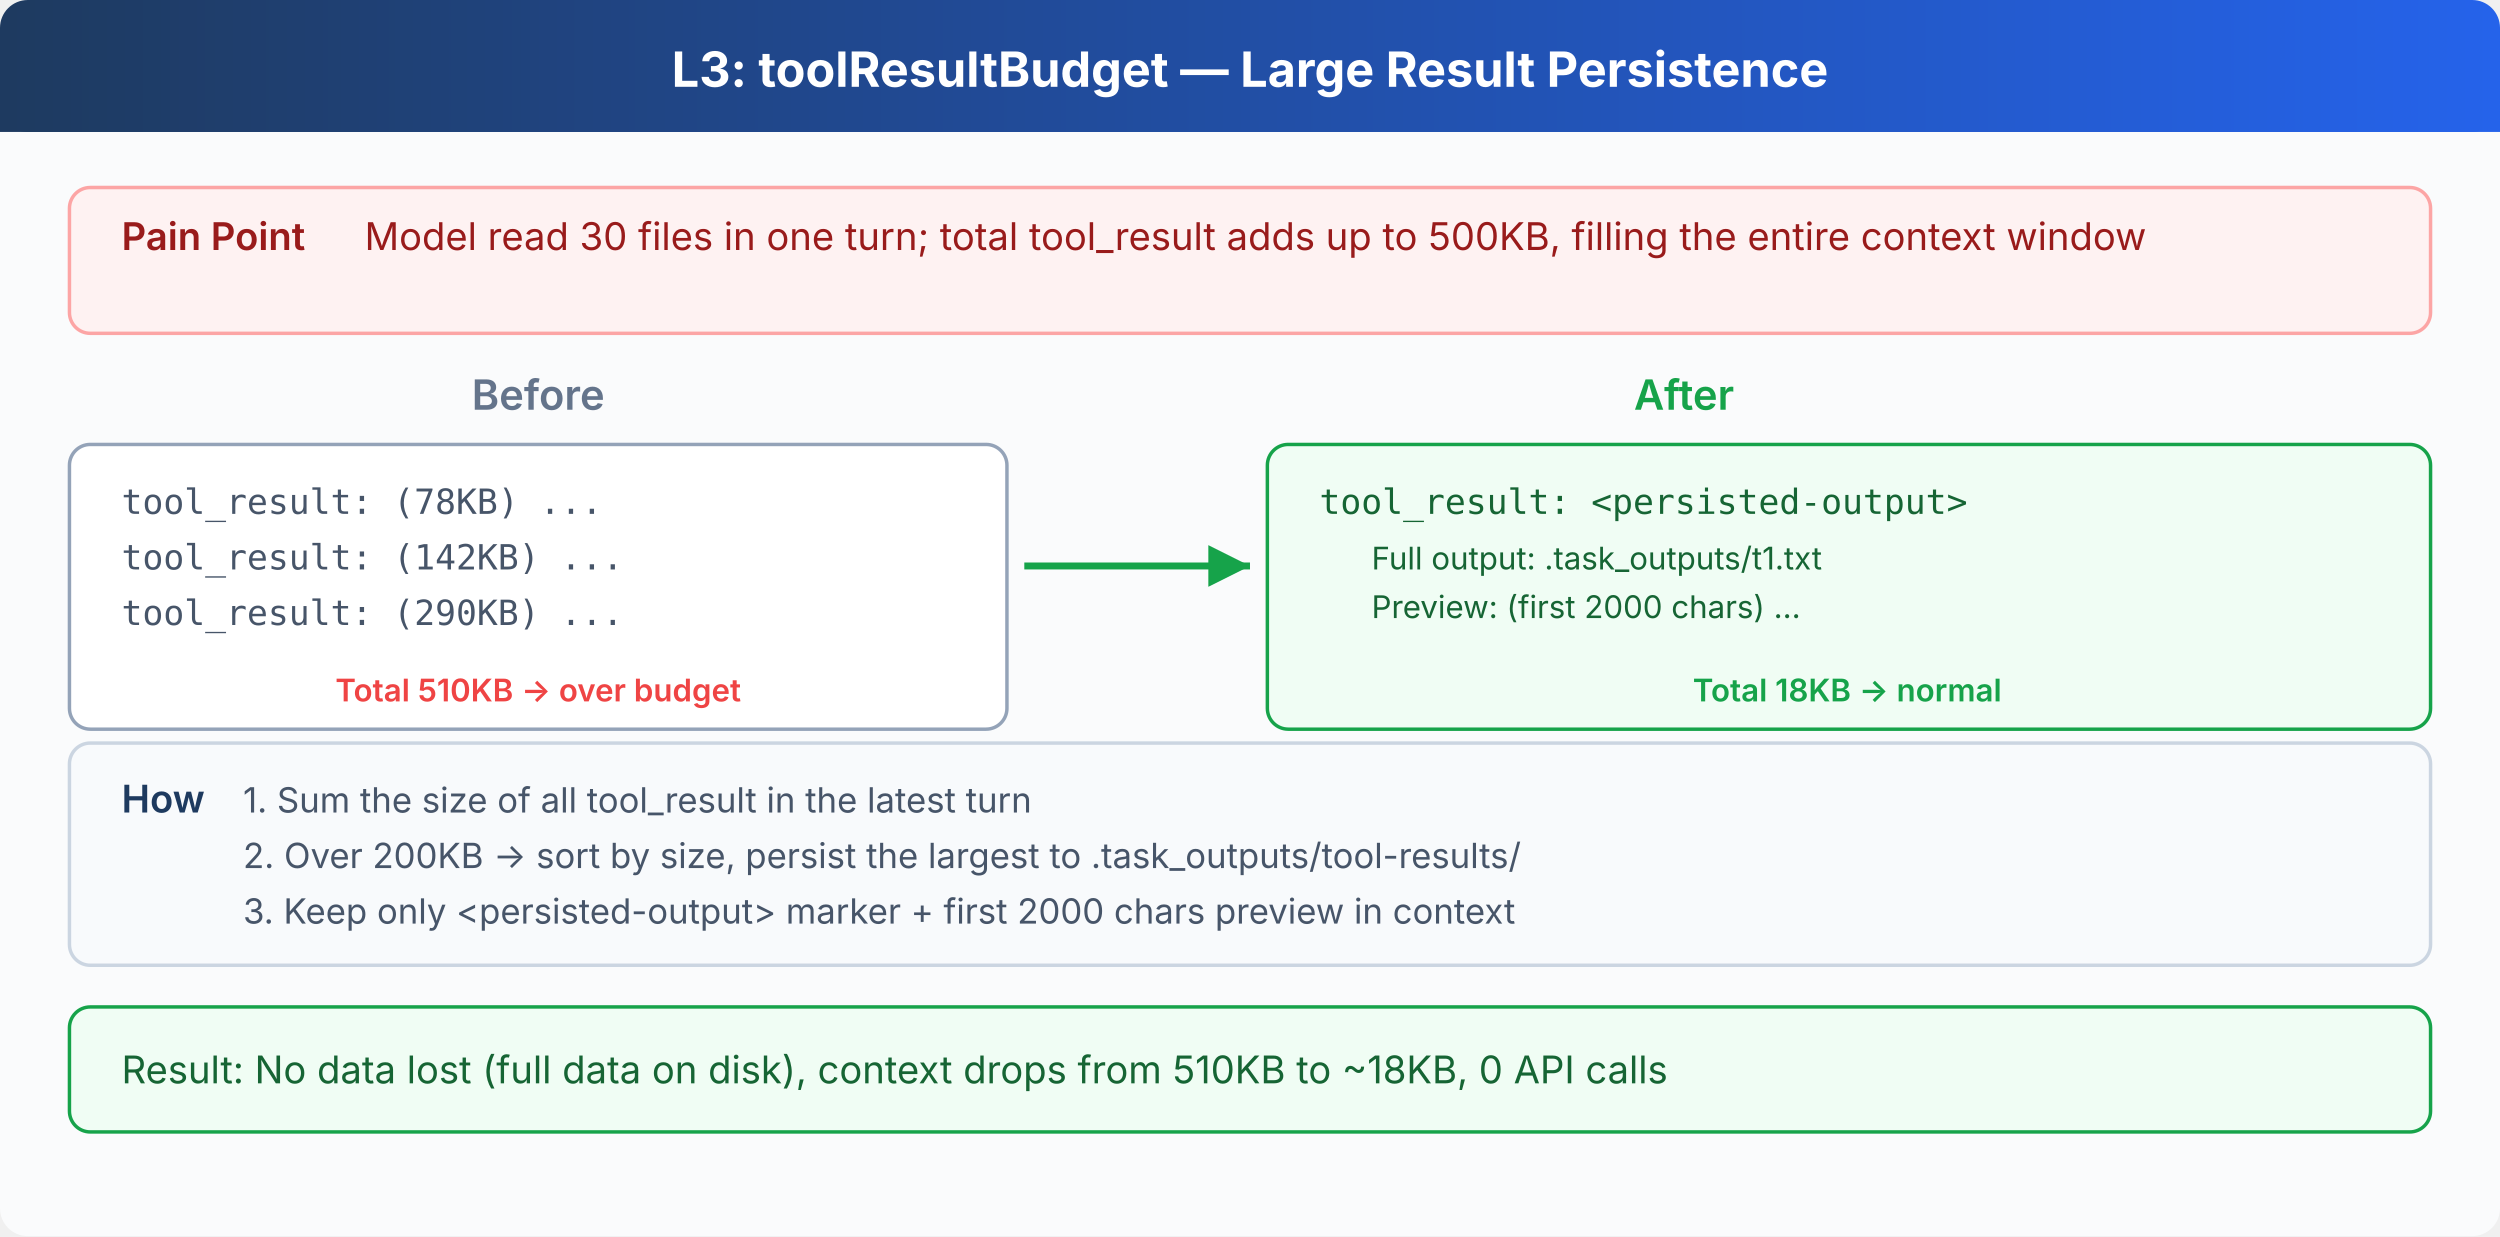
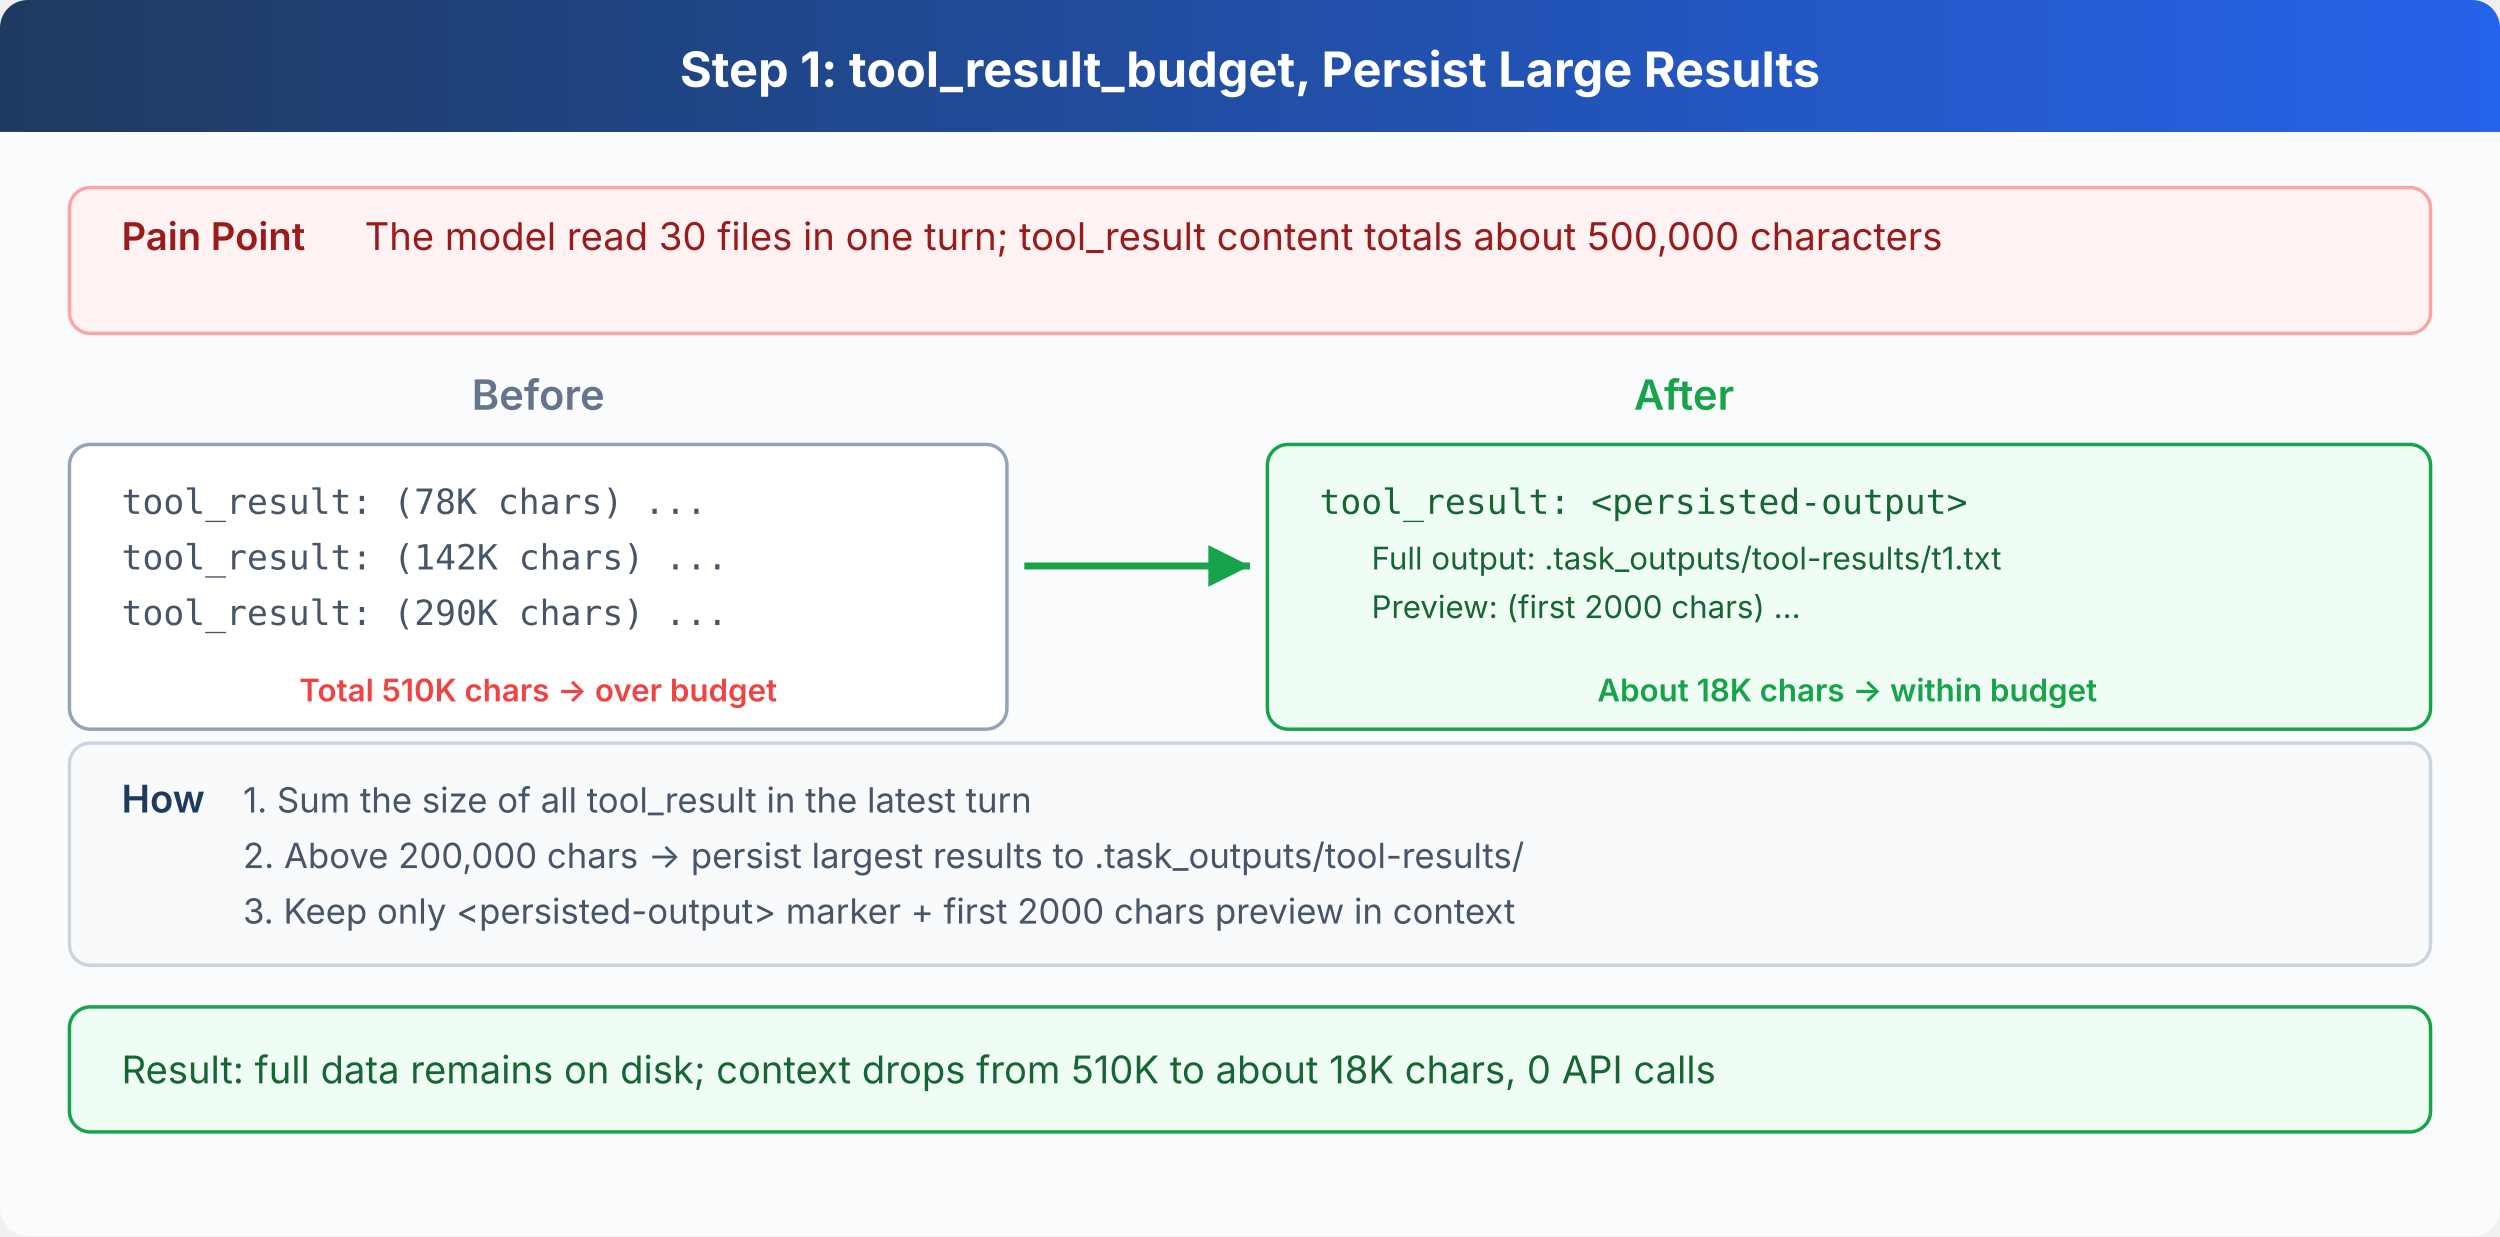
<svg xmlns="http://www.w3.org/2000/svg" viewBox="0 0 720 356" font-family="system-ui, -apple-system, sans-serif">
  <defs>
    <linearGradient id="header" x1="0" y1="0" x2="1" y2="0">
      <stop offset="0%" stop-color="#1e3a5f" />
      <stop offset="100%" stop-color="#2563eb" />
    </linearGradient>
    <marker id="arrow" viewBox="0 0 10 10" refX="10" refY="5" markerWidth="6" markerHeight="6" orient="auto-start-reverse">
      <path d="M 0 0 L 10 5 L 0 10 z" fill="#16a34a" />
    </marker>
  </defs>
  <rect width="720" height="356" fill="#fafbfc" rx="8" />
  <rect x="0" y="0" width="720" height="38" fill="url(#header)" rx="8" />
  <rect x="0" y="30" width="720" height="8" fill="url(#header)" />
-   <text x="360" y="25" fill="#fff" font-size="14" font-weight="700" text-anchor="middle">L3: toolResultBudget — Large Result Persistence</text>
+   <text x="360" y="25" fill="#fff" font-size="14" font-weight="700" text-anchor="middle">Step 1: tool_result_budget, Persist Large Results</text>
  <rect x="20" y="54" width="680" height="42" rx="6" fill="#fef2f2" stroke="#fca5a5" stroke-width="1" />
  <text x="35" y="72" fill="#991b1b" font-size="11" font-weight="600">Pain Point</text>
-   <text x="105" y="72" fill="#991b1b" font-size="11">Model read 30 files in one turn; total tool_result adds up to 500KB, filling the entire context window</text>
+   <text x="105" y="72" fill="#991b1b" font-size="11">The model read 30 files in one turn; tool_result content totals about 500,000 characters</text>
  <text x="155" y="118" fill="#64748b" font-size="12" font-weight="600" text-anchor="middle">Before</text>
  <rect x="20" y="128" width="270" height="82" rx="6" fill="#fff" stroke="#94a3b8" stroke-width="1" />
-   <text x="35" y="148" fill="#475569" font-size="10" font-family="monospace">tool_result: (78KB)  ...</text>
-   <text x="35" y="164" fill="#475569" font-size="10" font-family="monospace">tool_result: (142KB) ...</text>
-   <text x="35" y="180" fill="#475569" font-size="10" font-family="monospace">tool_result: (290KB) ...</text>
-   <text x="155" y="202" fill="#ef4444" font-size="9" font-weight="600" text-anchor="middle">Total 510KB → over budget</text>
+   <text x="35" y="148" fill="#475569" font-size="10" font-family="monospace">tool_result: (78K chars)  ...</text>
+   <text x="35" y="164" fill="#475569" font-size="10" font-family="monospace">tool_result: (142K chars) ...</text>
+   <text x="35" y="180" fill="#475569" font-size="10" font-family="monospace">tool_result: (290K chars) ...</text>
+   <text x="155" y="202" fill="#ef4444" font-size="9" font-weight="600" text-anchor="middle">Total 510K chars → over budget</text>
  <line x1="295" y1="163" x2="360" y2="163" stroke="#16a34a" stroke-width="2" marker-end="url(#arrow)" />
  <text x="485" y="118" fill="#16a34a" font-size="12" font-weight="600" text-anchor="middle">After</text>
  <rect x="365" y="128" width="335" height="82" rx="6" fill="#f0fdf4" stroke="#16a34a" stroke-width="1" />
  <text x="380" y="148" fill="#166534" font-size="10" font-family="monospace">tool_result: &lt;persisted-output&gt;</text>
-   <text x="395" y="164" fill="#166534" font-size="9">Full output: .task_outputs/t1.txt</text>
+   <text x="395" y="164" fill="#166534" font-size="9">Full output: .task_outputs/tool-results/t1.txt</text>
  <text x="395" y="178" fill="#166534" font-size="9">Preview: (first 2000 chars) ...</text>
-   <text x="532" y="202" fill="#16a34a" font-size="9" font-weight="600" text-anchor="middle">Total 18KB → normal</text>
+   <text x="532" y="202" fill="#16a34a" font-size="9" font-weight="600" text-anchor="middle">About 18K chars → within budget</text>
  <rect x="20" y="214" width="680" height="64" rx="6" fill="#f8fafc" stroke="#cbd5e1" stroke-width="1" />
  <text x="35" y="234" fill="#1e3a5f" font-size="11" font-weight="600">How</text>
  <text x="70" y="234" fill="#475569" font-size="10">1. Sum the size of all tool_result in the latest turn</text>
-   <text x="70" y="250" fill="#475569" font-size="10">2. Over 200KB → sort by size, persist the largest to .task_outputs/tool-results/</text>
+   <text x="70" y="250" fill="#475569" font-size="10">2. Above 200,000 chars → persist largest results to .task_outputs/tool-results/</text>
  <text x="70" y="266" fill="#475569" font-size="10">3. Keep only &lt;persisted-output&gt; marker + first 2000 chars preview in context</text>
  <rect x="20" y="290" width="680" height="36" rx="6" fill="#f0fdf4" stroke="#16a34a" stroke-width="1" />
-   <text x="35" y="312" fill="#166534" font-size="11">Result: No data lost (full data on disk), context drops from 510KB to ~18KB, 0 API calls</text>
+   <text x="35" y="312" fill="#166534" font-size="11">Result: full data remains on disk; context drops from 510K to about 18K chars, 0 API calls</text>
</svg>
